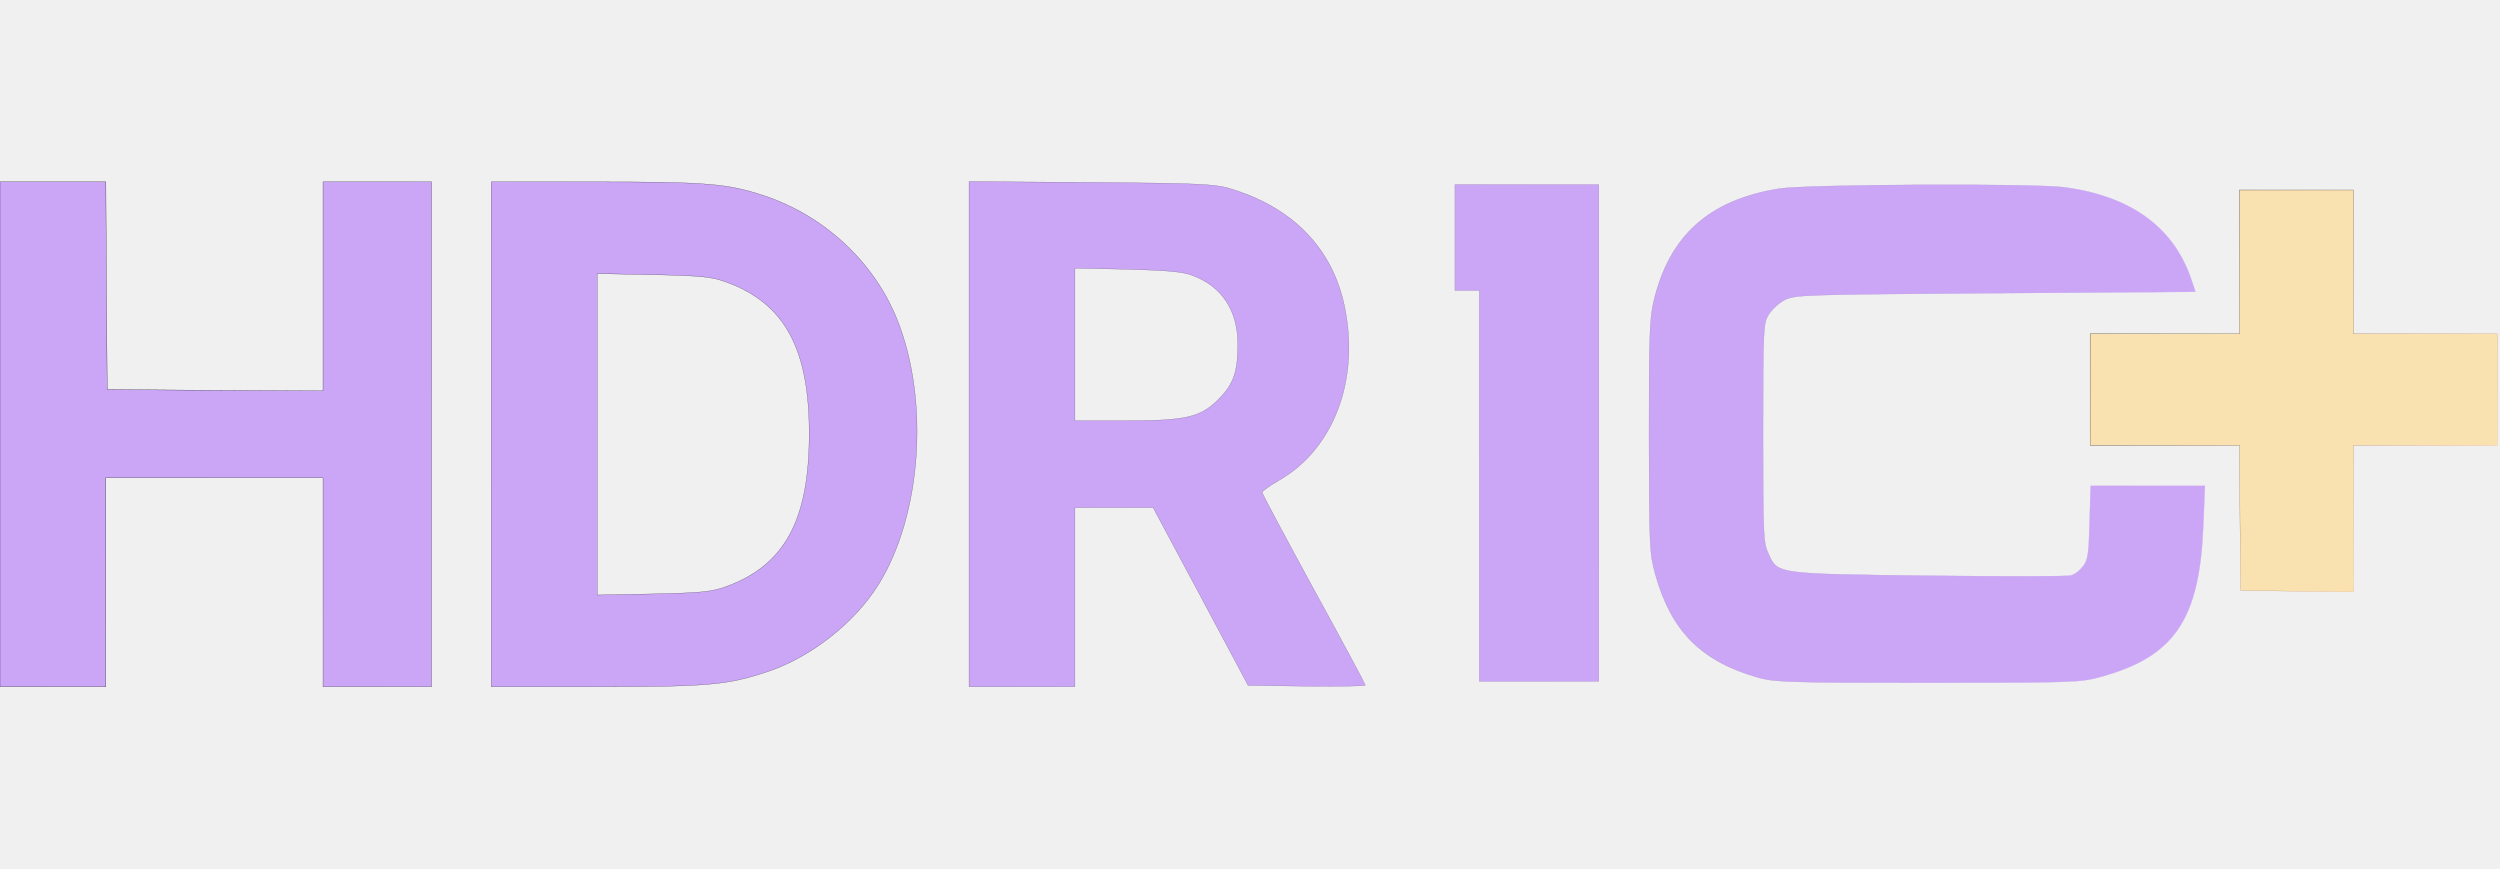
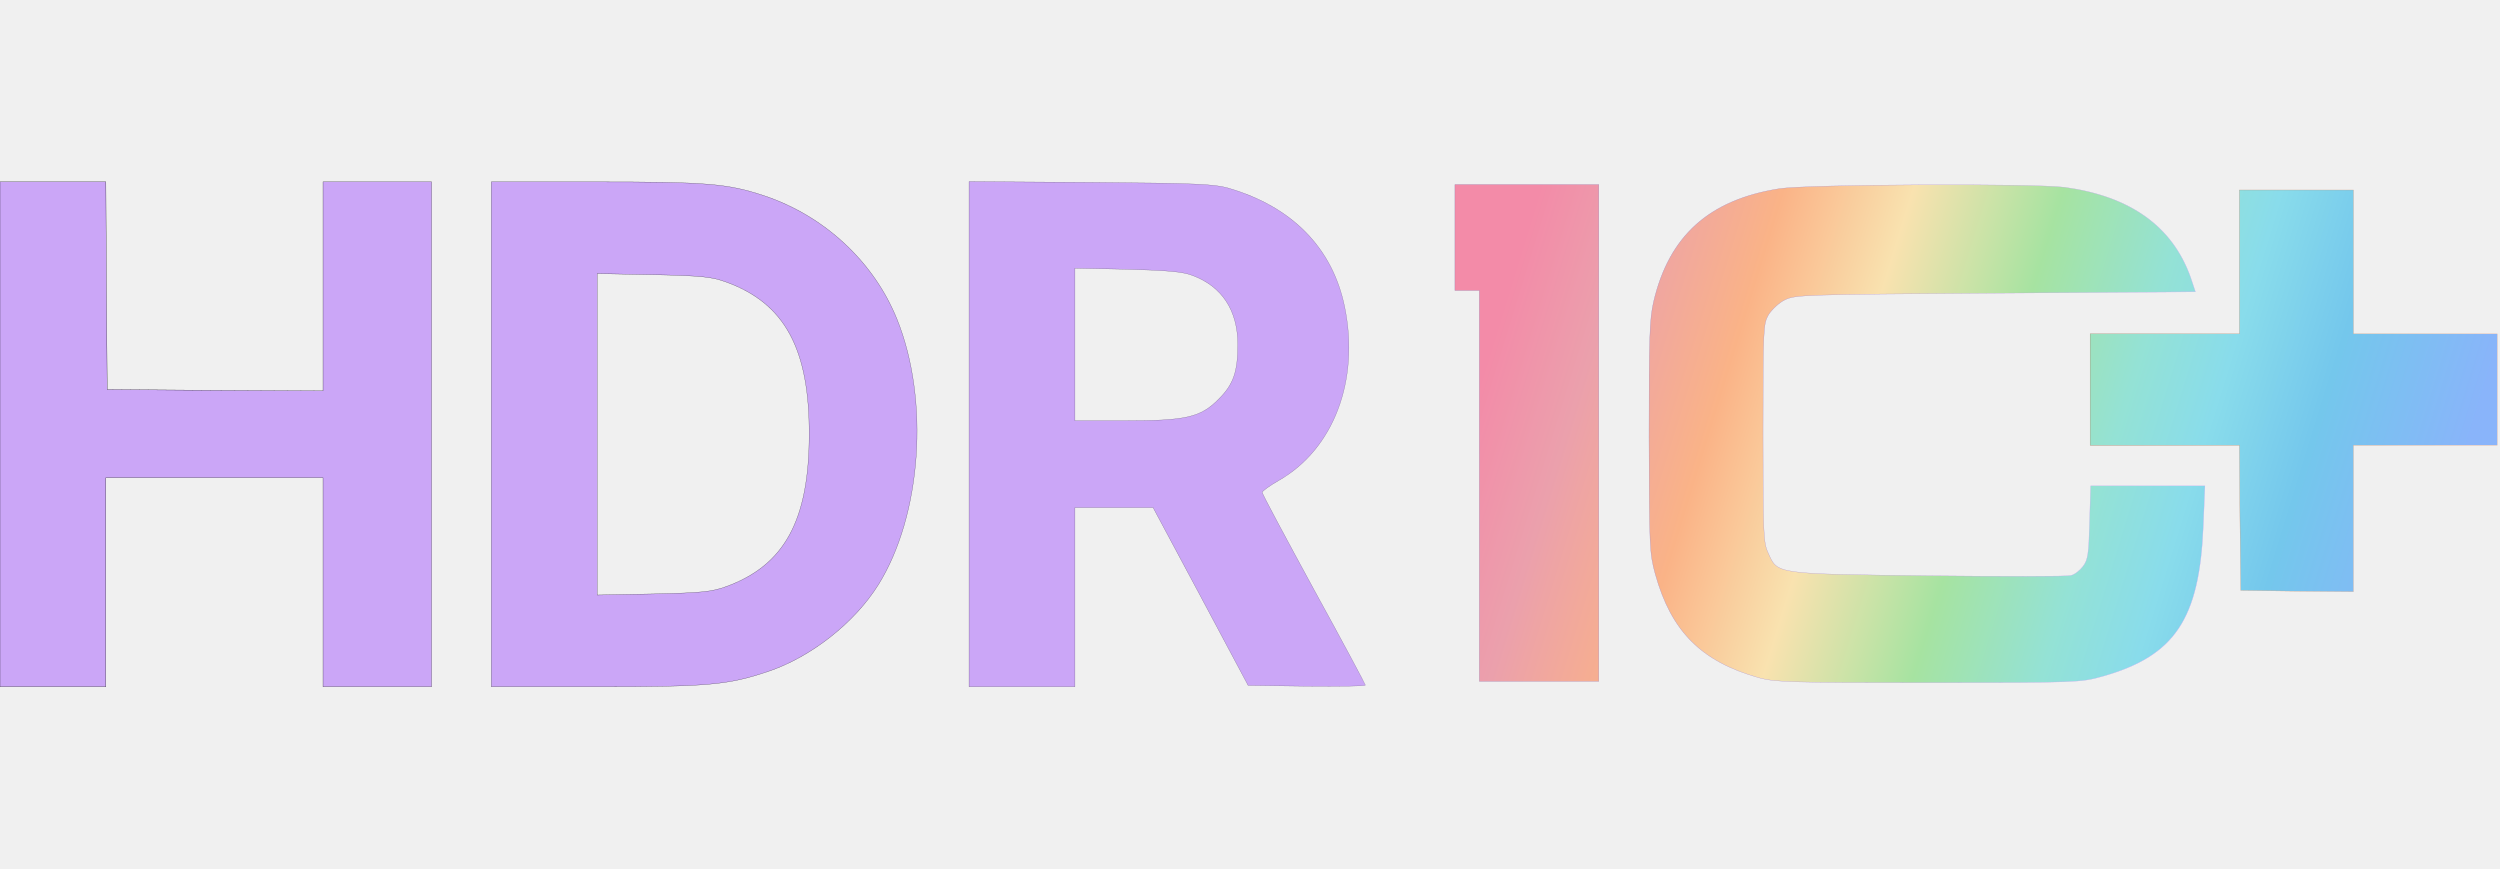
<svg xmlns="http://www.w3.org/2000/svg" xmlns:xlink="http://www.w3.org/1999/xlink" version="1.0" width="921pt" height="320pt" viewBox="0 0 921 320" preserveAspectRatio="xMidYMid meet" id="svg6">
  <defs id="defs6">
+     <linearGradient id="linearGradient27">
+       <stop style="stop-color:#f38ba8;stop-opacity:1;" offset="0" id="stop28" />
+       <stop style="stop-color:#eba0ac;stop-opacity:1;" offset="0.101" id="stop29" />
+       <stop style="stop-color:#fab387;stop-opacity:1;" offset="0.242" id="stop30" />
+       <stop style="stop-color:#f9e2af;stop-opacity:1;" offset="0.371" id="stop31" />
+       <stop style="stop-color:#a6e3a1;stop-opacity:1;" offset="0.52" id="stop32" />
+       <stop style="stop-color:#94e2d5;stop-opacity:1;" offset="0.646" id="stop33" />
+       <stop style="stop-color:#89dceb;stop-opacity:1;" offset="0.736" id="stop34" />
+       <stop style="stop-color:#74c7ec;stop-opacity:1;" offset="0.843" id="stop35" />
+       <stop style="stop-color:#89b4fa;stop-opacity:1;" offset="1" id="stop27" />
+     </linearGradient>
    <linearGradient id="linearGradient20">
      <stop style="stop-color:#000000;stop-opacity:1;" offset="0" id="stop19" />
      <stop style="stop-color:#fab387;stop-opacity:1" offset="1" id="stop20" />
    </linearGradient>
    <linearGradient id="linearGradient18">
      <stop style="stop-color:#000000;stop-opacity:1;" offset="0" id="stop17" />
      <stop style="stop-color:#cba6f7;stop-opacity:1" offset="1" id="stop18" />
    </linearGradient>
    <linearGradient id="linearGradient16">
      <stop style="stop-color:#000000;stop-opacity:1;" offset="0" id="stop15" />
      <stop style="stop-color:#cba6f7;stop-opacity:1" offset="1" id="stop16" />
    </linearGradient>
    <linearGradient id="linearGradient14">
      <stop style="stop-color:#000000;stop-opacity:1;" offset="0" id="stop13" />
      <stop style="stop-color:#cba6f7;stop-opacity:1" offset="1" id="stop14" />
    </linearGradient>
    <linearGradient id="linearGradient12">
      <stop style="stop-color:#000000;stop-opacity:1;" offset="0" id="stop11" />
      <stop style="stop-color:#cba6f7;stop-opacity:1" offset="1" id="stop12" />
    </linearGradient>
    <linearGradient id="linearGradient6">
      <stop style="stop-color:#000000;stop-opacity:1;" offset="0" id="stop6" />
      <stop style="stop-color:#cba6f7;stop-opacity:1" offset="1" id="stop7" />
    </linearGradient>
    <linearGradient xlink:href="#linearGradient6" id="linearGradient7" x1="362.807" y1="2187.165" x2="7875.929" y2="856.873" gradientUnits="userSpaceOnUse" />
    <linearGradient xlink:href="#linearGradient18" id="linearGradient8" x1="362.807" y1="2187.165" x2="7875.929" y2="856.873" gradientUnits="userSpaceOnUse" />
-     <linearGradient xlink:href="#linearGradient16" id="linearGradient9" x1="362.807" y1="2187.165" x2="7875.929" y2="856.873" gradientUnits="userSpaceOnUse" />
-     <linearGradient xlink:href="#linearGradient14" id="linearGradient10" x1="362.807" y1="2187.165" x2="7875.929" y2="856.873" gradientUnits="userSpaceOnUse" />
-     <linearGradient xlink:href="#linearGradient12" id="linearGradient11" x1="362.807" y1="2187.165" x2="7875.929" y2="856.873" gradientUnits="userSpaceOnUse" />
-     <linearGradient xlink:href="#linearGradient20" id="linearGradient19" x1="7921.28" y1="2255.191" x2="9017.259" y2="1302.823" gradientUnits="userSpaceOnUse" />
+     <linearGradient xlink:href="#linearGradient16" id="linearGradient9" x1="362.807" y1="1650.513" x2="8125.359" y2="1673.188" gradientUnits="userSpaceOnUse" />
+     <linearGradient xlink:href="#linearGradient14" id="linearGradient10" x1="362.807" y1="1650.513" x2="8125.359" y2="1673.188" gradientUnits="userSpaceOnUse" />
+     <linearGradient xlink:href="#linearGradient12" id="linearGradient11" x1="362.807" y1="1650.513" x2="8125.359" y2="1673.188" gradientUnits="userSpaceOnUse" />
+     <linearGradient xlink:href="#linearGradient20" id="linearGradient19" x1="5623.004" y1="2348.791" x2="9017.259" y2="1302.823" gradientUnits="userSpaceOnUse" />
+     <linearGradient xlink:href="#linearGradient27" id="linearGradient26" x1="5532.303" y1="1638.294" x2="9200.5" y2="1600.502" gradientUnits="userSpaceOnUse" />
+     <linearGradient xlink:href="#linearGradient27" id="linearGradient35" gradientUnits="userSpaceOnUse" x1="5623.004" y1="2348.791" x2="9017.259" y2="1302.823" />
+     <linearGradient xlink:href="#linearGradient27" id="linearGradient36" gradientUnits="userSpaceOnUse" x1="5623.004" y1="2348.791" x2="9017.259" y2="1302.823" />
+     <linearGradient xlink:href="#linearGradient27" id="linearGradient37" gradientUnits="userSpaceOnUse" x1="5623.004" y1="2348.791" x2="9017.259" y2="1302.823" />
  </defs>
-   <g transform="translate(0,320) scale(0.1,-0.1)" fill="#ffffff" stroke="none" id="g6" style="fill:#cba6f7;fill-opacity:1">
+   <g transform="translate(0,320) scale(0.1,-0.1)" fill="#ffffff" stroke="none" id="g6" style="fill:url(#linearGradient26);fill-opacity:1">
    <path d="M0 1600 l0 -930 195 0 195 0 0 385 0 385 400 0 400 0 0 -385 0 -385 200 0 200 0 0 930 0 930 -200 0 -200 0 0 -385 0 -385 -397 2 -398 3 -3 383 -2 382 -195 0 -195 0 0 -930z" id="path1" style="fill-opacity:1;stroke:url(#linearGradient11);fill:#cba6f7" />
    <path d="M1810 1600 l0 -930 384 0 c415 0 486 6 635 56 158 53 319 179 407 320 159 255 189 678 69 977 -85 212 -268 382 -490 456 -136 45 -211 51 -626 51 l-379 0 0 -930z m865 561 c216 -78 307 -246 306 -561 0 -317 -91 -483 -306 -561 -53 -19 -86 -23 -267 -27 l-208 -4 0 592 0 592 208 -4 c181 -4 214 -8 267 -27z" id="path2" style="fill-opacity:1;stroke:url(#linearGradient10);fill:#cba6f7" />
    <path d="M3570 1601 l0 -931 195 0 195 0 0 330 0 330 144 0 144 0 175 -327 175 -328 216 -3 c119 -1 216 0 216 4 0 3 -85 162 -190 353 -104 191 -190 351 -190 357 0 5 28 25 61 44 202 115 298 369 243 638 -44 218 -194 371 -429 439 -52 15 -120 18 -507 21 l-448 3 0 -930z m821 585 c110 -40 169 -129 169 -255 0 -101 -16 -147 -70 -201 -67 -68 -120 -80 -348 -80 l-182 0 0 281 0 281 193 -4 c146 -4 203 -9 238 -22z" id="path3" style="fill-opacity:1;stroke:url(#linearGradient9);fill:#cba6f7" />
-     <path d="M5360 2325 l0 -195 45 0 45 0 0 -720 0 -720 220 0 220 0 0 915 0 915 -265 0 -265 0 0 -195z" id="path4" style="fill-opacity:1;stroke:url(#linearGradient8);fill:#cba6f7" />
-     <path d="M6555 2505 c-259 -41 -406 -174 -463 -416 -15 -64 -17 -131 -17 -499 1 -408 2 -428 23 -505 59 -211 169 -322 382 -382 60 -16 112 -18 625 -18 550 0 561 1 640 23 267 75 358 211 372 555 l6 147 -211 0 -210 0 -4 -134 c-3 -117 -6 -138 -24 -162 -11 -15 -31 -31 -45 -34 -13 -4 -249 -4 -524 -1 -568 7 -556 5 -591 84 -18 38 -19 72 -19 442 0 384 1 401 20 435 12 19 38 44 60 55 39 19 65 20 777 25 l736 5 -18 54 c-67 187 -222 298 -463 331 -115 15 -951 11 -1052 -5z" id="path5" style="fill-opacity:1;stroke:url(#linearGradient7);fill:#cba6f7" />
-     <path d="M8250 2235 l0 -265 -275 0 -275 0 0 -205 0 -205 275 0 275 0 2 -267 3 -268 208 -3 207 -2 0 270 0 270 265 0 265 0 0 205 0 205 -265 0 -265 0 0 265 0 265 -210 0 -210 0 0 -265z" id="path6" style="fill:#f9e2af;fill-opacity:1;stroke:url(#linearGradient19)" />
+     <path d="M5360 2325 l0 -195 45 0 45 0 0 -720 0 -720 220 0 220 0 0 915 0 915 -265 0 -265 0 0 -195z" id="path4" style="fill-opacity:1;stroke:url(#linearGradient8);fill:url(#linearGradient35)" />
+     <path d="M6555 2505 c-259 -41 -406 -174 -463 -416 -15 -64 -17 -131 -17 -499 1 -408 2 -428 23 -505 59 -211 169 -322 382 -382 60 -16 112 -18 625 -18 550 0 561 1 640 23 267 75 358 211 372 555 l6 147 -211 0 -210 0 -4 -134 c-3 -117 -6 -138 -24 -162 -11 -15 -31 -31 -45 -34 -13 -4 -249 -4 -524 -1 -568 7 -556 5 -591 84 -18 38 -19 72 -19 442 0 384 1 401 20 435 12 19 38 44 60 55 39 19 65 20 777 25 l736 5 -18 54 c-67 187 -222 298 -463 331 -115 15 -951 11 -1052 -5z" id="path5" style="fill-opacity:1;stroke:url(#linearGradient7);fill:url(#linearGradient36)" />
+     <path d="M8250 2235 l0 -265 -275 0 -275 0 0 -205 0 -205 275 0 275 0 2 -267 3 -268 208 -3 207 -2 0 270 0 270 265 0 265 0 0 205 0 205 -265 0 -265 0 0 265 0 265 -210 0 -210 0 0 -265z" id="path6" style="fill:url(#linearGradient37);fill-opacity:1;stroke:url(#linearGradient19)" />
  </g>
</svg>
